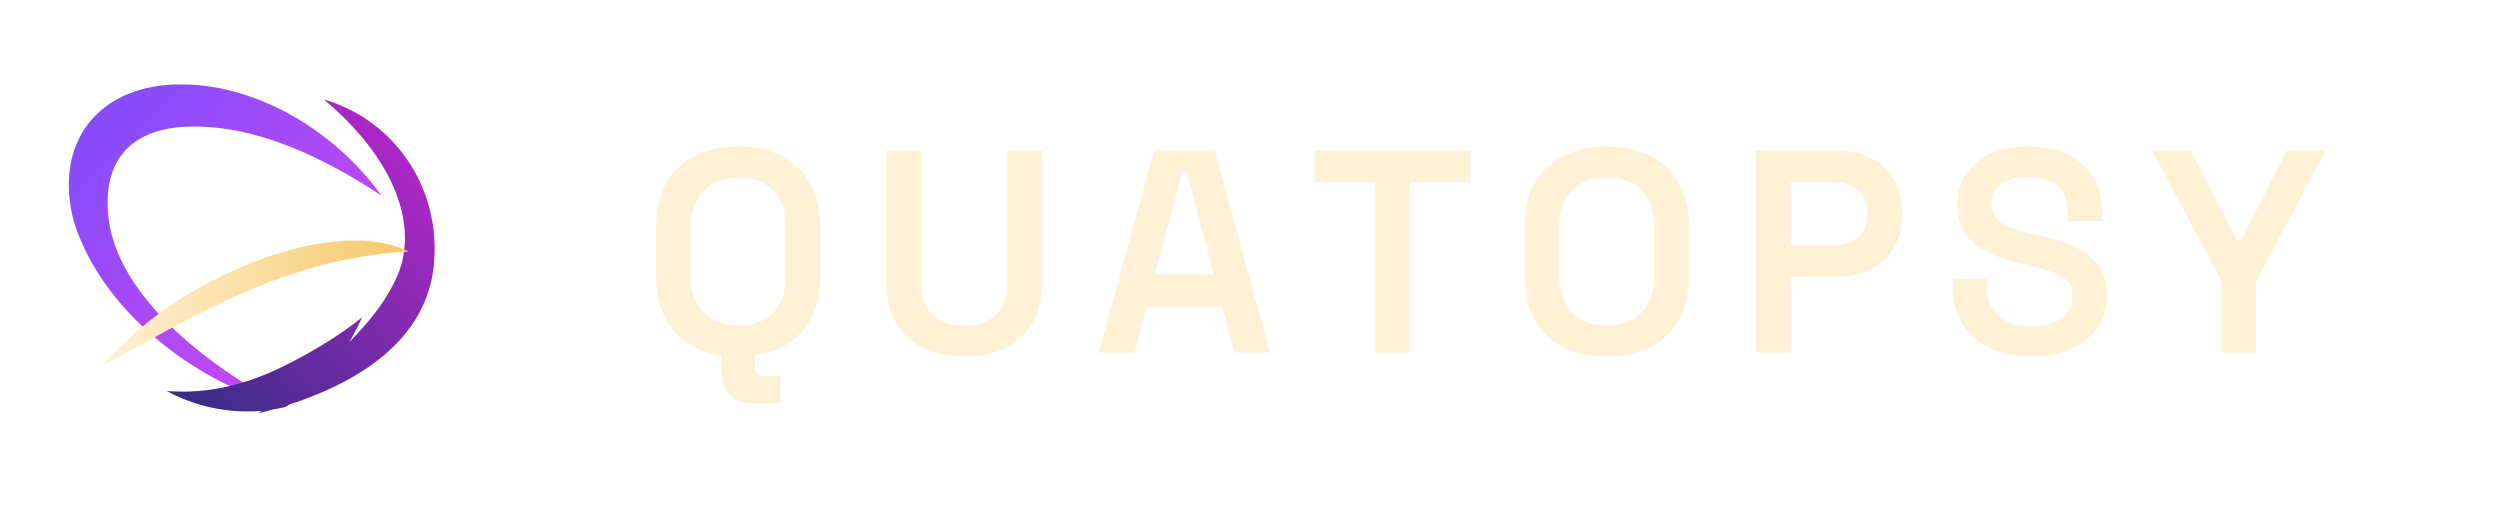
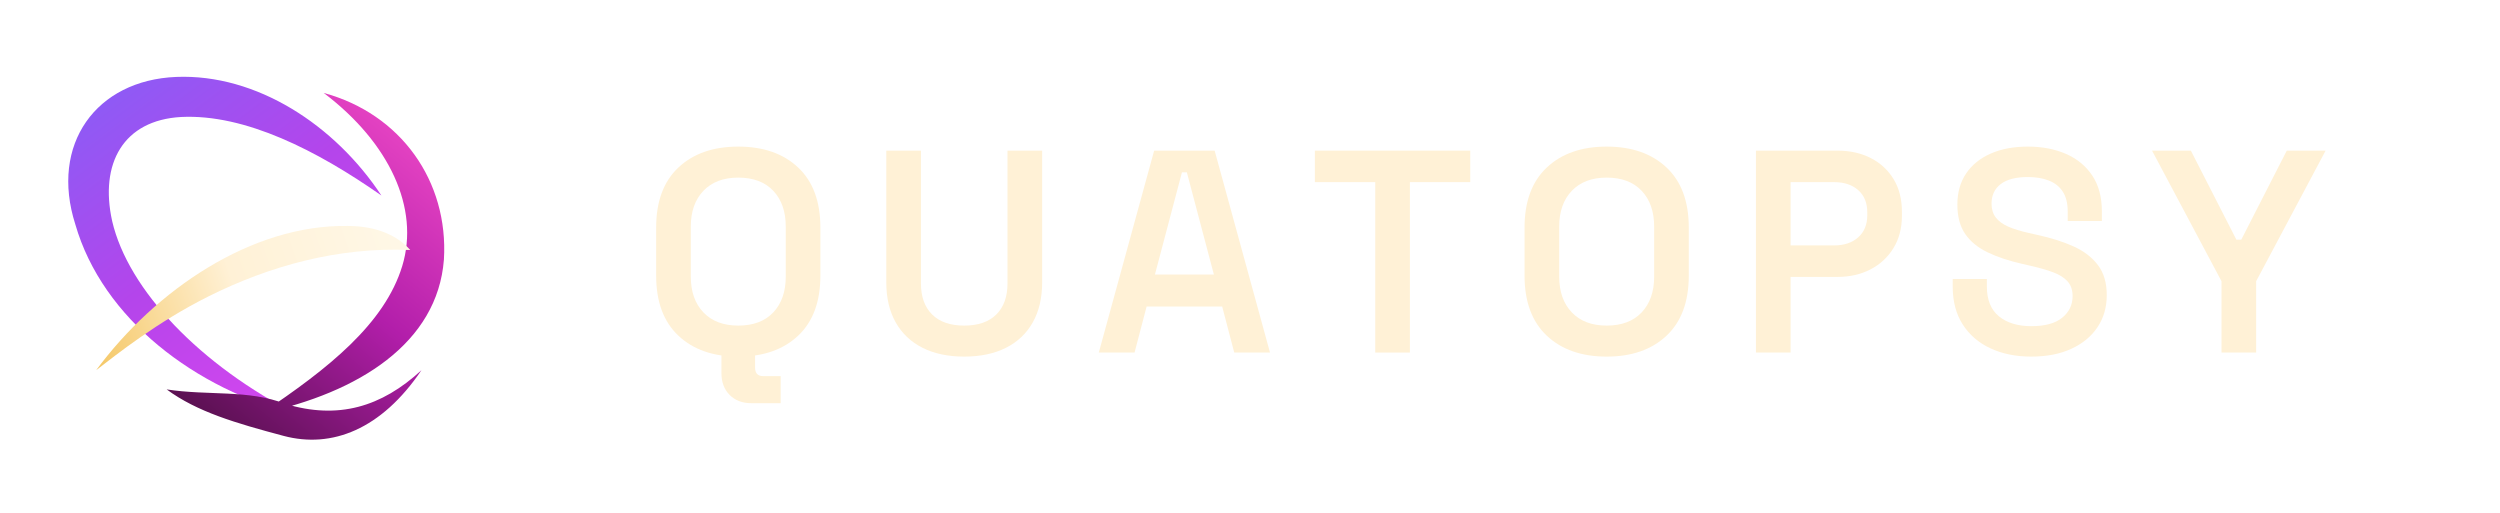
<svg xmlns="http://www.w3.org/2000/svg" viewBox="0 0 156 32" role="img" aria-label="Quatopsy">
  <g transform="translate(0,0)">
    <defs>
-       <linearGradient id="qa" x1="0" y1="0" x2="1" y2="1">
-         <stop stop-color="#7c4dff" />
+       <linearGradient id="qa" gradientUnits="userSpaceOnUse" x1="5" y1="6" x2="20" y2="26">
+         <stop stop-color="#8b5cf6" />
+         <stop offset="0.48" stop-color="#b445eb" />
        <stop offset="1" stop-color="#d946ef" />
      </linearGradient>
-       <linearGradient id="qb" x1="0" y1="1" x2="1" y2="0">
-         <stop stop-color="#312e81" />
-         <stop offset="1" stop-color="#c026d3" />
+       <linearGradient id="qb" gradientUnits="userSpaceOnUse" x1="12" y1="26" x2="27" y2="8">
+         <stop stop-color="#58104f" />
+         <stop offset="0.52" stop-color="#b21eaa" />
+         <stop offset="1" stop-color="#ec48c6" />
      </linearGradient>
-       <linearGradient id="qc" x1="0" y1="0" x2="1" y2="0">
-         <stop stop-color="#fff1d6" />
-         <stop offset="1" stop-color="#f5c96a" />
+       <linearGradient id="qc" gradientUnits="userSpaceOnUse" x1="6" y1="22" x2="26" y2="15">
+         <stop stop-color="#f5c96a" />
+         <stop offset="0.45" stop-color="#fff1d6" />
+         <stop offset="1" stop-color="#fff8e8" />
      </linearGradient>
    </defs>
-     <path d="M4.6 13.8 C3.4 9.2 5.8 5.7 10.4 5.3 C15.5 4.9 20.8 8.0 23.8 12.2 C20.3 9.9 16.1 7.8 11.8 7.9 C8.0 8.0 6.3 10.2 6.8 13.8 C7.4 18.0 11.8 22.2 17.8 25.4 C12.0 23.8 6.3 19.3 4.6 13.8 Z" fill="url(#qa)" />
-     <path d="M20.2 6.2 C24.6 7.5 27.4 11.6 27.1 16.2 C26.8 21.3 22.1 24.3 16.1 25.8 C19.7 23.4 23.3 20.6 24.8 17.2 C26.2 13.9 24.4 9.7 20.2 6.2 Z M17.8 25.4 C15.3 26.0 12.6 25.6 10.4 24.4 C13.0 24.6 15.4 24.0 17.8 22.8 C19.4 22.0 21.1 21.0 22.6 19.8 C21.4 22.4 19.9 24.2 17.8 25.4 Z" fill="url(#qb)" />
-     <path d="M6.4 22.8 C9.2 19.6 12.8 17.4 16.8 16.0 C20.0 14.9 23.3 14.6 25.5 15.7 C21.4 15.9 17.6 17.1 14.0 18.8 C10.8 20.3 8.2 21.9 6.4 22.8 Z" fill="url(#qc)" />
+     <path d="M4.7 14.0 C3.1 9.0 6.0 5.0 11.0 4.8 C16.0 4.6 20.9 7.8 23.8 12.2 C19.8 9.4 15.3 7.1 11.3 7.3 C7.7 7.5 6.2 10.2 7.0 13.8 C8.0 18.1 12.5 22.8 18.6 25.9 C12.2 24.3 6.4 19.9 4.7 14.0 Z" fill="url(#qa)" />
+     <path d="M20.2 5.8 C25.0 7.1 28.0 11.3 27.7 16.2 C27.3 21.4 22.4 24.5 16.3 25.8 C20.5 23.0 24.0 20.2 25.1 16.6 C26.2 13.0 24.3 8.9 20.2 5.8 Z M17.8 25.2 C21.1 26.2 23.8 25.4 26.3 23.1 C23.8 26.8 20.7 28.0 17.7 27.2 C14.7 26.4 12.3 25.7 10.4 24.3 C13.0 24.7 15.5 24.3 17.8 25.2 Z" fill="url(#qb)" />
+     <path d="M6.0 23.1 C9.7 18.1 15.7 14.0 21.7 14.1 C23.5 14.1 24.8 14.7 25.6 15.6 C21.1 15.4 16.8 16.6 13.0 18.5 C9.8 20.1 7.3 22.1 6.0 23.1 Z" fill="url(#qc)" />
  </g>
  <g transform="translate(40,0)" fill="#fff1d6">
    <path d="M6.068 22.252Q3.721 22.252 2.332 20.947Q0.944 19.642 0.944 17.196V14.204Q0.944 11.758 2.332 10.453Q3.721 9.148 6.068 9.148Q8.416 9.148 9.804 10.453Q11.192 11.758 11.192 14.204V17.196Q11.192 19.642 9.804 20.947Q8.416 22.252 6.068 22.252ZM6.068 20.317Q7.476 20.317 8.253 19.493Q9.031 18.668 9.031 17.262V14.138Q9.031 12.732 8.253 11.907Q7.476 11.083 6.068 11.083Q4.679 11.083 3.892 11.907Q3.106 12.732 3.106 14.138V17.262Q3.106 18.668 3.892 19.493Q4.679 20.317 6.068 20.317ZM6.871 25.158Q6.043 25.158 5.53 24.645Q5.017 24.133 5.017 23.268V22.0H7.116V22.93Q7.116 23.47 7.62 23.47H8.714V25.158Z" />
    <path d="M20.167 22.252Q18.654 22.252 17.563 21.701Q16.472 21.149 15.888 20.111Q15.305 19.072 15.305 17.626V9.4H17.467V17.685Q17.467 18.931 18.164 19.624Q18.862 20.317 20.167 20.317Q21.472 20.317 22.17 19.624Q22.868 18.931 22.868 17.685V9.4H25.03V17.626Q25.03 19.072 24.448 20.111Q23.866 21.149 22.774 21.701Q21.681 22.252 20.167 22.252Z" />
    <path d="M28.565 22.0 32.019 9.4H35.794L39.248 22.0H37.017L36.264 19.127H31.549L30.796 22.0ZM32.067 17.133H35.747L34.059 10.752H33.754Z" />
    <path d="M45.815 22.0V11.365H42.049V9.4H51.743V11.365H47.977V22.0Z" />
    <path d="M60.256 22.252Q57.909 22.252 56.52 20.947Q55.132 19.642 55.132 17.196V14.204Q55.132 11.758 56.52 10.453Q57.909 9.148 60.256 9.148Q62.604 9.148 63.992 10.453Q65.38 11.758 65.38 14.204V17.196Q65.38 19.642 63.992 20.947Q62.604 22.252 60.256 22.252ZM60.256 20.317Q61.664 20.317 62.441 19.493Q63.219 18.668 63.219 17.262V14.138Q63.219 12.732 62.441 11.907Q61.664 11.083 60.256 11.083Q58.867 11.083 58.08 11.907Q57.294 12.732 57.294 14.138V17.262Q57.294 18.668 58.08 19.493Q58.867 20.317 60.256 20.317Z" />
    <path d="M69.571 22.0V9.4H74.664Q75.839 9.4 76.745 9.868Q77.651 10.335 78.165 11.187Q78.68 12.038 78.68 13.216V13.462Q78.68 14.626 78.149 15.486Q77.618 16.347 76.712 16.813Q75.806 17.279 74.664 17.279H71.733V22.0ZM71.733 15.314H74.449Q75.383 15.314 75.95 14.811Q76.518 14.309 76.518 13.429V13.249Q76.518 12.367 75.954 11.866Q75.389 11.365 74.449 11.365H71.733Z" />
    <path d="M86.755 22.252Q85.316 22.252 84.209 21.738Q83.103 21.224 82.476 20.25Q81.849 19.277 81.849 17.883V17.408H83.981V17.883Q83.981 19.124 84.735 19.739Q85.489 20.353 86.755 20.353Q88.039 20.353 88.684 19.824Q89.33 19.296 89.33 18.474Q89.33 17.911 89.02 17.563Q88.711 17.216 88.128 16.996Q87.545 16.776 86.726 16.59L86.183 16.465Q84.934 16.181 84.027 15.746Q83.121 15.311 82.63 14.602Q82.14 13.893 82.14 12.763Q82.14 11.633 82.686 10.825Q83.232 10.017 84.22 9.583Q85.208 9.148 86.539 9.148Q87.87 9.148 88.914 9.602Q89.957 10.057 90.557 10.953Q91.157 11.849 91.157 13.198V13.792H89.025V13.198Q89.025 12.431 88.719 11.96Q88.413 11.489 87.853 11.268Q87.294 11.047 86.539 11.047Q85.418 11.047 84.845 11.487Q84.272 11.926 84.272 12.704Q84.272 13.222 84.534 13.568Q84.796 13.914 85.309 14.14Q85.822 14.365 86.597 14.537L87.14 14.661Q88.427 14.94 89.396 15.379Q90.365 15.818 90.913 16.545Q91.462 17.272 91.462 18.414Q91.462 19.557 90.883 20.419Q90.305 21.281 89.248 21.766Q88.191 22.252 86.755 22.252Z" />
    <path d="M98.622 22.0V17.549L94.287 9.4H96.71L99.55 14.957H99.855L102.695 9.4H105.118L100.783 17.549V22.0Z" />
  </g>
</svg>
